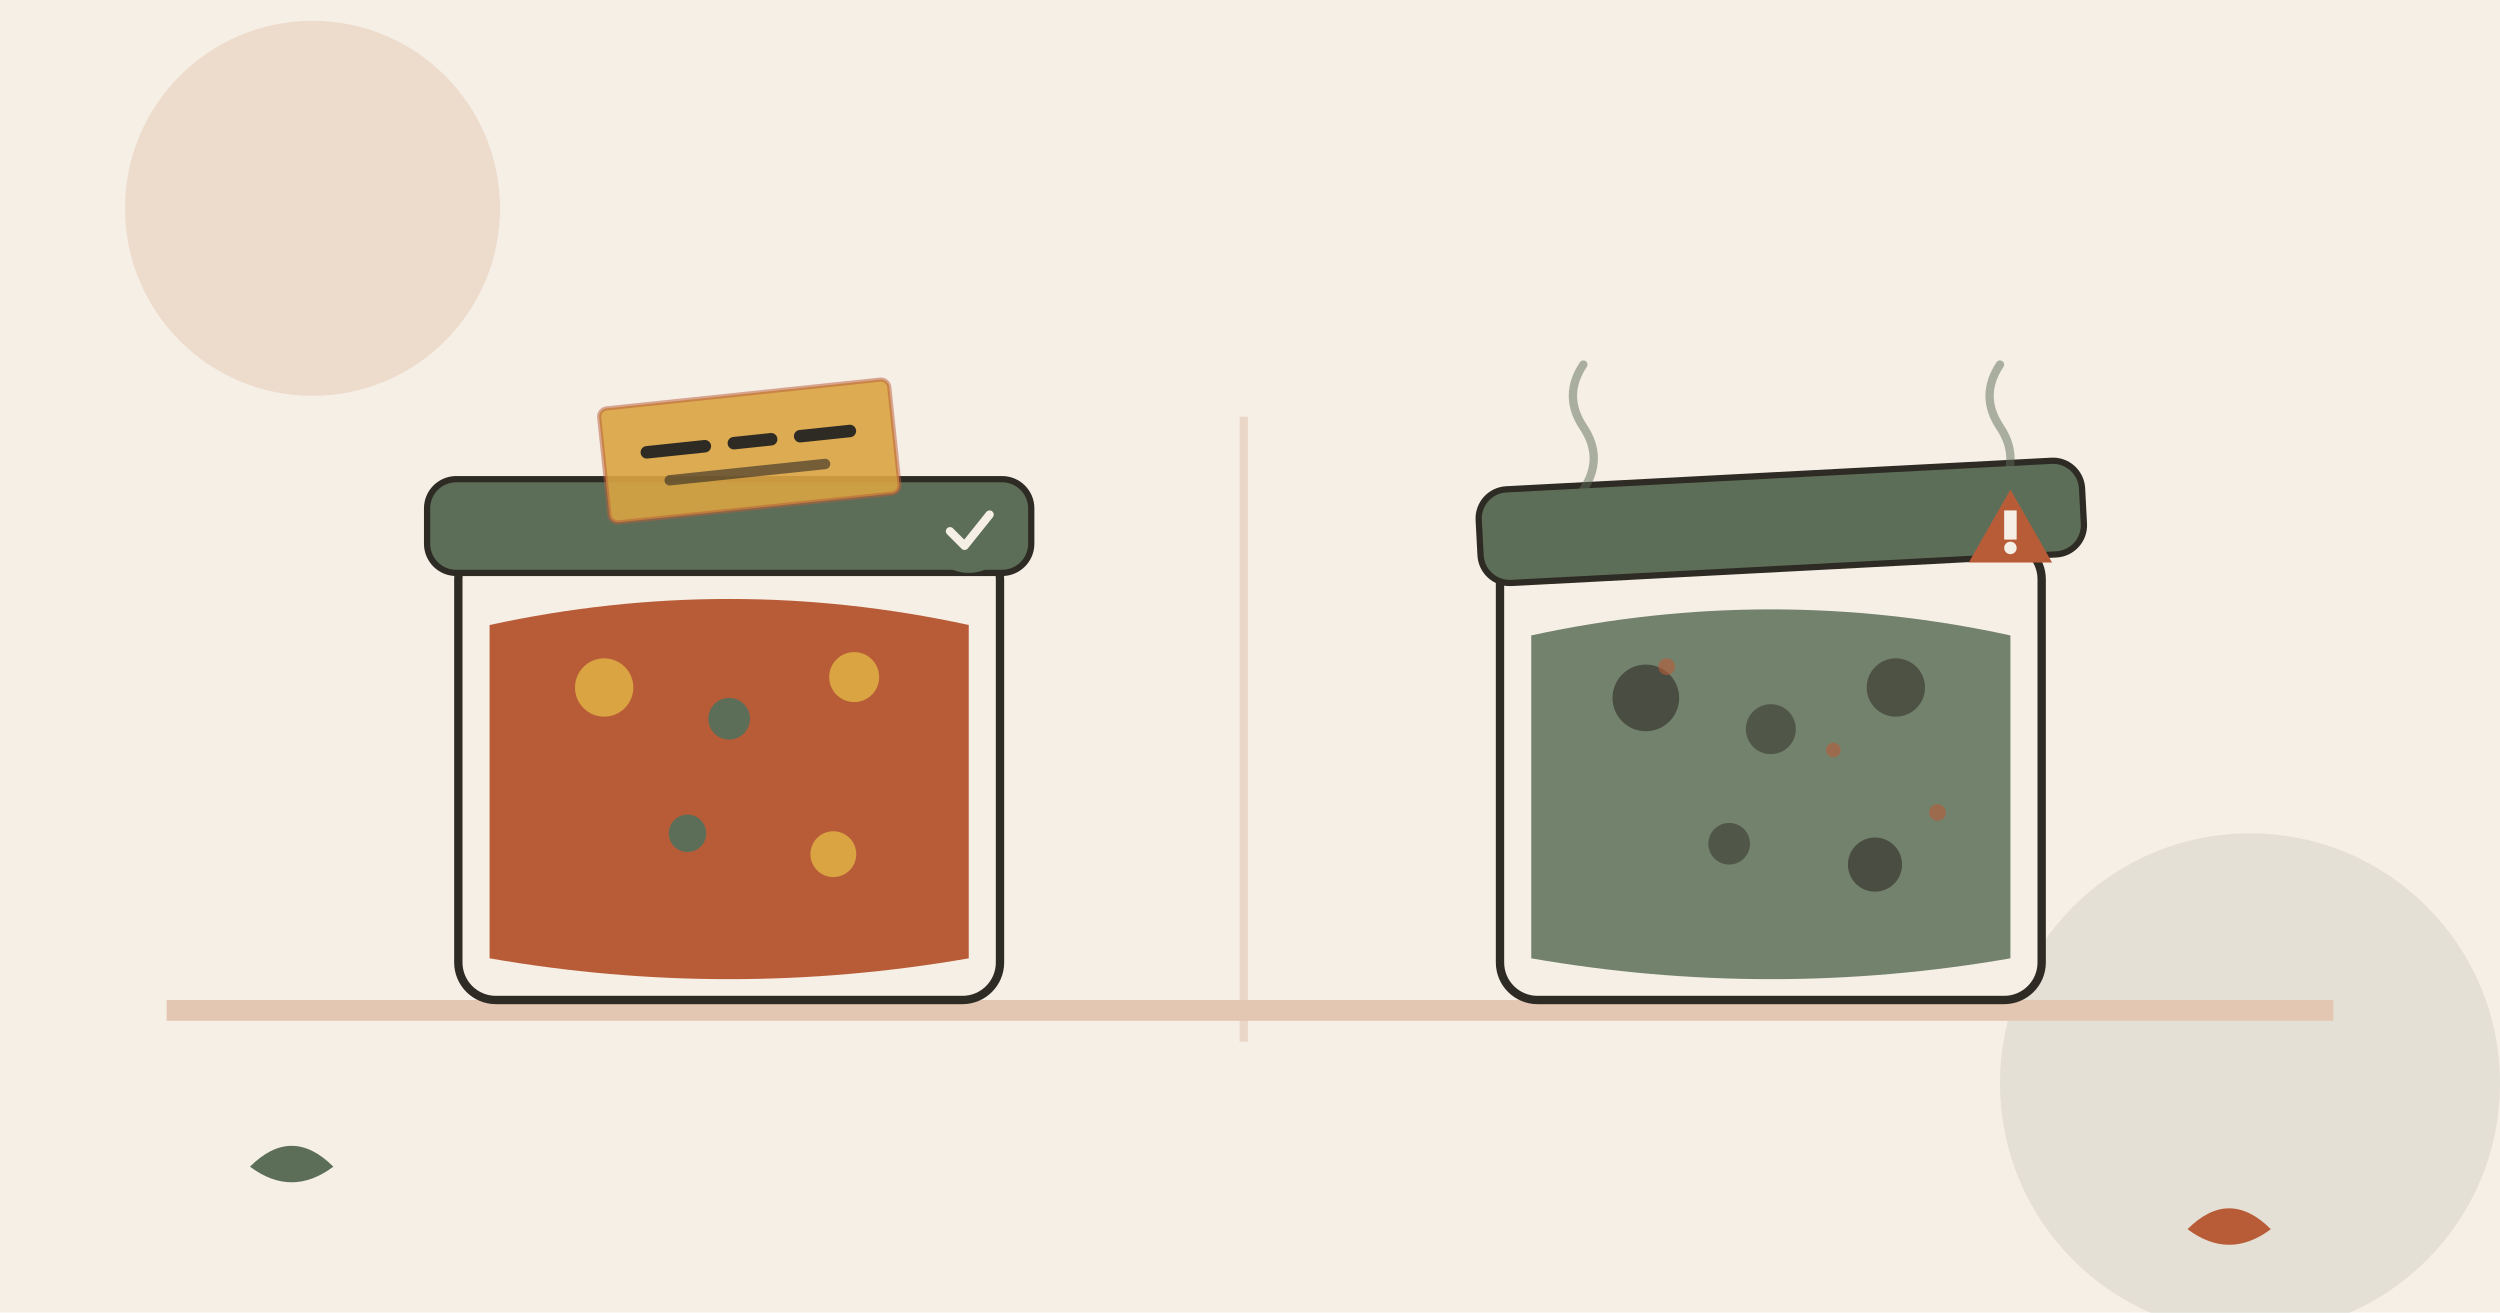
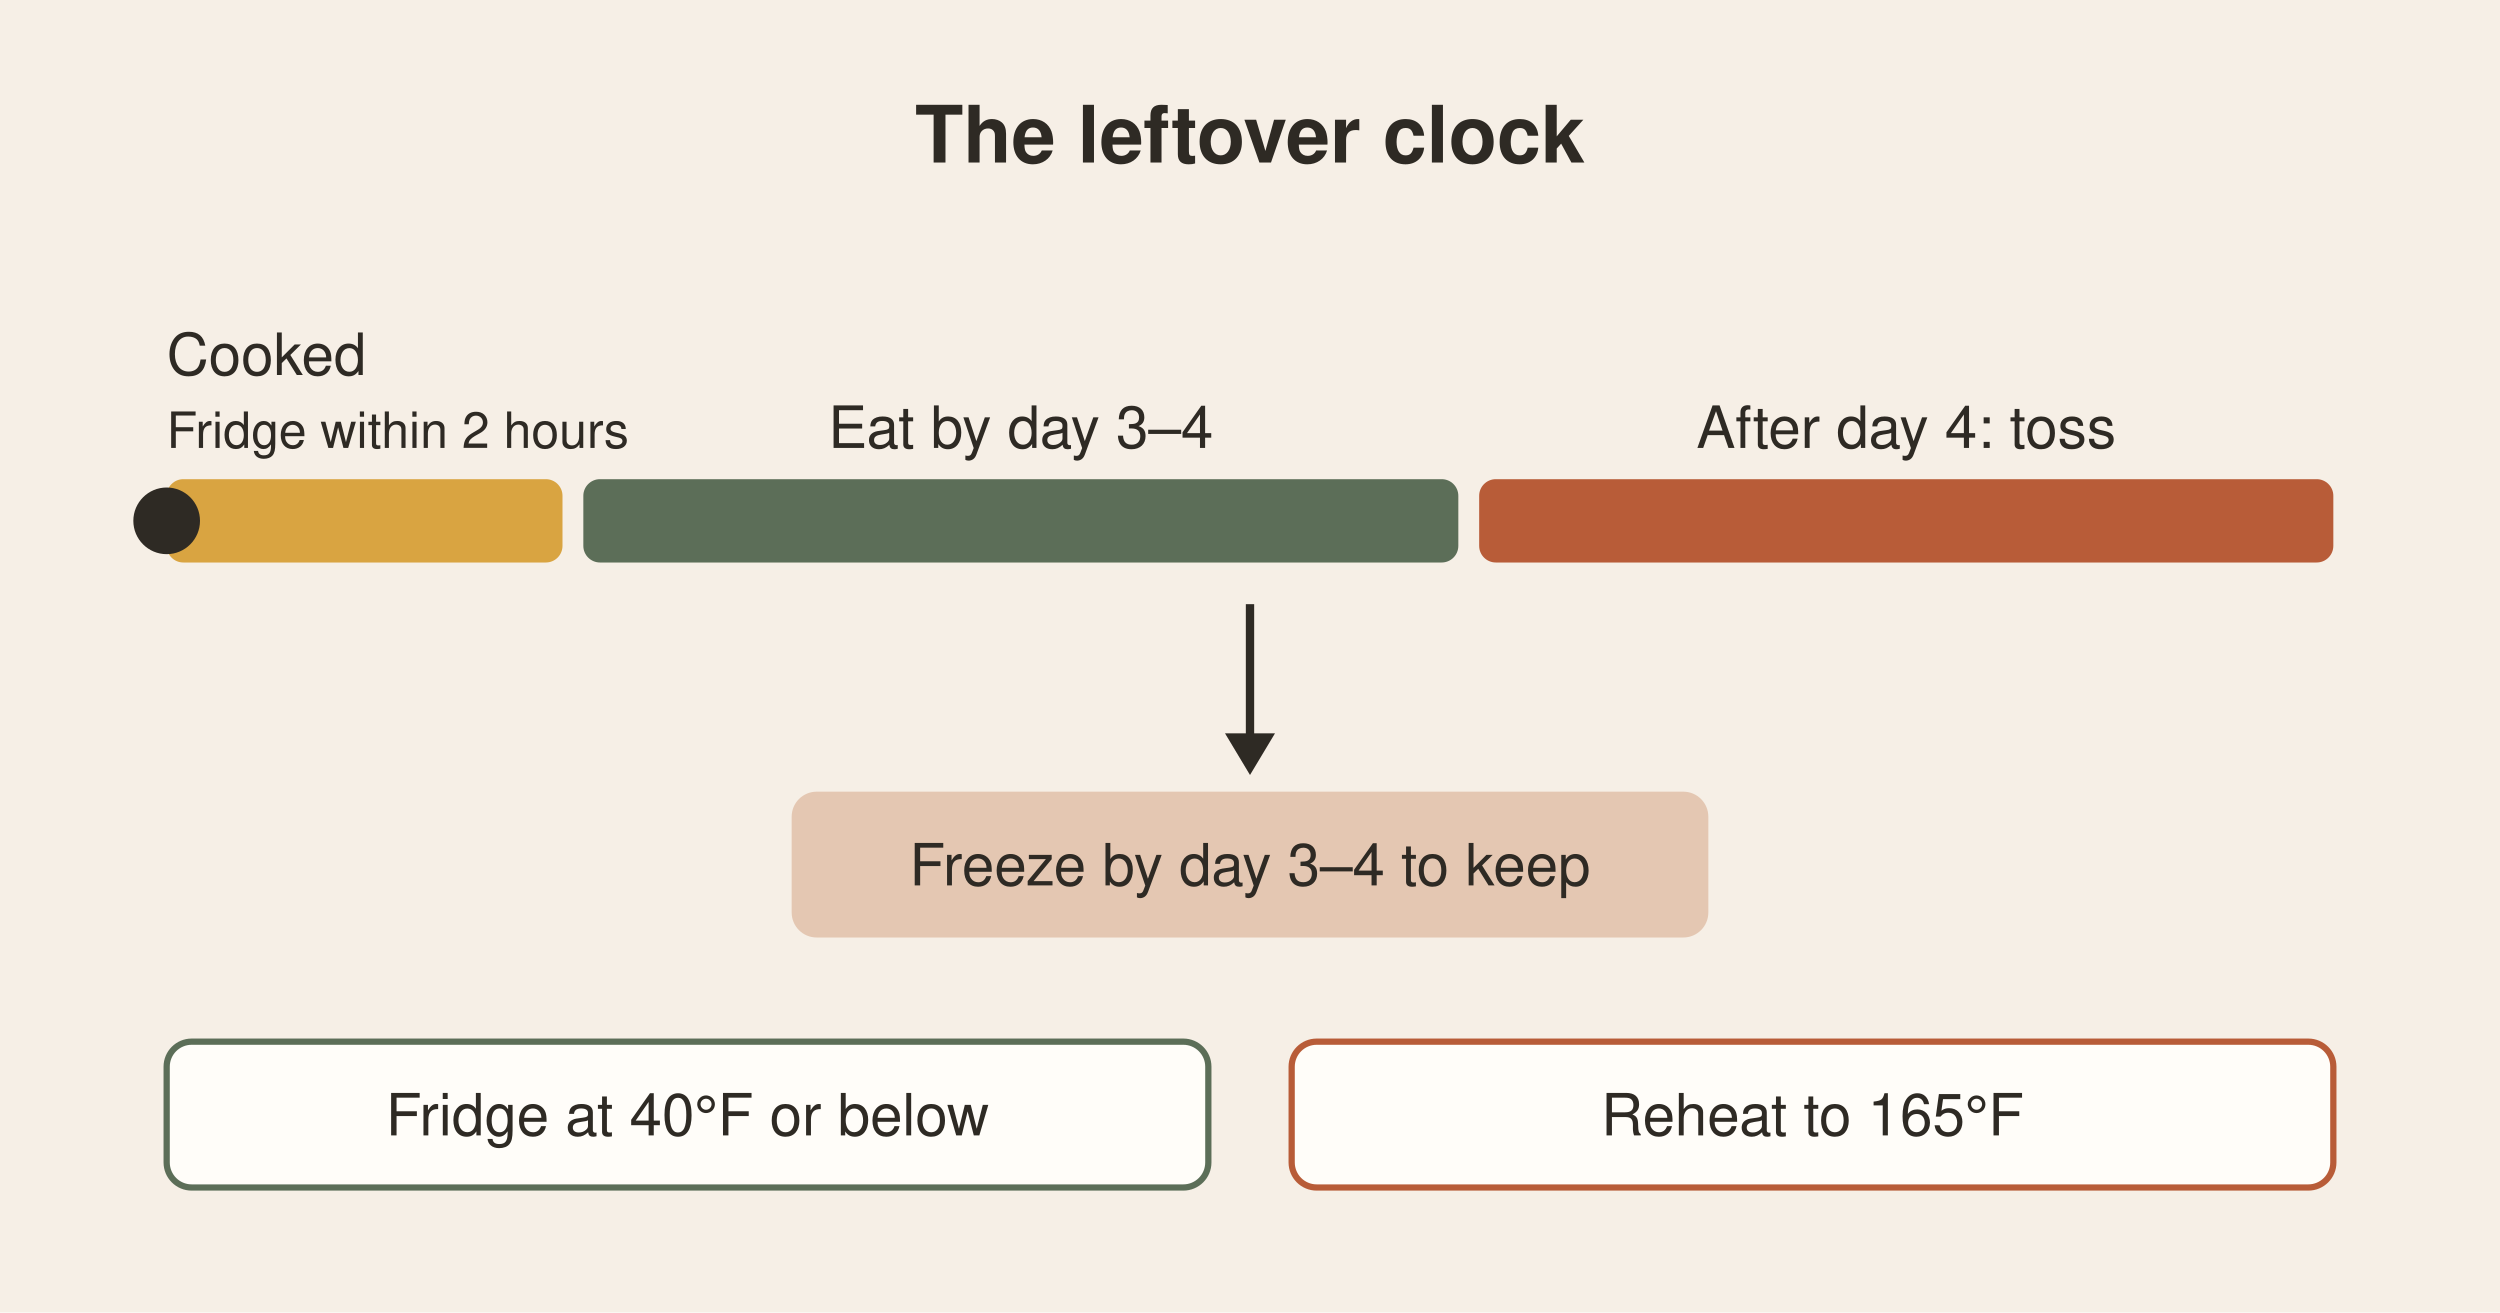
<svg xmlns="http://www.w3.org/2000/svg" viewBox="0 0 1200 630">
  <rect width="1200" height="630" fill="#F6EFE6" />
-   <circle cx="150" cy="100" r="90" fill="#E4C7B2" opacity="0.5" />
-   <circle cx="1080" cy="520" r="120" fill="#5C6E58" opacity="0.12" />
-   <rect x="80" y="480" width="1040" height="10" fill="#E4C7B2" />
-   <g>
-     <rect x="220" y="260" width="260" height="220" rx="18" fill="#F6EFE6" stroke="#2E2A24" stroke-width="4" />
-     <rect x="205" y="230" width="290" height="45" rx="14" fill="#5C6E58" />
-     <rect x="205" y="230" width="290" height="45" rx="14" fill="none" stroke="#2E2A24" stroke-width="3" />
-     <path d="M235 300 Q350 275 465 300 L465 460 Q350 480 235 460 Z" fill="#B85C38" />
-     <circle cx="290" cy="330" r="14" fill="#D9A441" />
-     <circle cx="350" cy="345" r="10" fill="#5C6E58" />
-     <circle cx="410" cy="325" r="12" fill="#D9A441" />
-     <circle cx="330" cy="400" r="9" fill="#5C6E58" />
-     <circle cx="400" cy="410" r="11" fill="#D9A441" />
-     <g transform="rotate(-6 350 220)">
-       <rect x="290" y="190" width="140" height="55" rx="4" fill="#D9A441" opacity="0.9" />
-       <rect x="290" y="190" width="140" height="55" rx="4" fill="none" stroke="#B85C38" stroke-width="2" opacity="0.5" />
-       <rect x="308" y="210" width="34" height="6" rx="3" fill="#2E2A24" />
-       <rect x="350" y="210" width="24" height="6" rx="3" fill="#2E2A24" />
-       <rect x="382" y="210" width="30" height="6" rx="3" fill="#2E2A24" />
-       <rect x="318" y="225" width="80" height="5" rx="2.5" fill="#2E2A24" opacity="0.6" />
-     </g>
-     <circle cx="465" cy="255" r="20" fill="#5C6E58" />
-     <path d="M456 255 L463 262 L475 247" stroke="#F6EFE6" stroke-width="4" fill="none" stroke-linecap="round" stroke-linejoin="round" />
+   <text x="600" y="78" font-family="Helvetica, Arial, sans-serif" font-size="38" font-weight="bold" fill="#2E2A24" text-anchor="middle">The leftover clock</text>
+   <g font-family="Helvetica, Arial, sans-serif" fill="#2E2A24">
+     <rect x="80" y="230" width="190" height="40" rx="8" fill="#D9A441" />
+     <rect x="280" y="230" width="420" height="40" rx="8" fill="#5C6E58" />
+     <rect x="710" y="230" width="410" height="40" rx="8" fill="#B85C38" />
+     <circle cx="80" cy="250" r="16" fill="#2E2A24" />
+     <text x="80" y="180" font-size="28">Cooked</text>
+     <text x="80" y="215" font-size="24">Fridge within 2 hours</text>
+     <text x="490" y="215" font-size="28" text-anchor="middle">Eat by day 3–4</text>
+     <text x="915" y="215" font-size="28" text-anchor="middle">After day 4: toss</text>
+     <path d="M600 290 L600 360" stroke="#2E2A24" stroke-width="4" />
+     <polygon points="588,352 612,352 600,372" fill="#2E2A24" />
+     <rect x="380" y="380" width="440" height="70" rx="12" fill="#E4C7B2" />
+     <text x="600" y="425" font-size="28" text-anchor="middle">Freeze by day 3–4 to keep</text>
+     <rect x="80" y="500" width="500" height="70" rx="12" fill="#FFFDF9" stroke="#5C6E58" stroke-width="3" />
+     <text x="330" y="545" font-size="28" text-anchor="middle">Fridge at 40°F or below</text>
+     <rect x="620" y="500" width="500" height="70" rx="12" fill="#FFFDF9" stroke="#B85C38" stroke-width="3" />
+     <text x="870" y="545" font-size="28" text-anchor="middle">Reheat to 165°F</text>
  </g>
-   <g>
-     <rect x="720" y="260" width="260" height="220" rx="18" fill="#F6EFE6" stroke="#2E2A24" stroke-width="4" />
-     <rect x="710" y="228" width="290" height="45" rx="14" fill="#5C6E58" transform="rotate(-3 855 250)" />
-     <rect x="710" y="228" width="290" height="45" rx="14" fill="none" stroke="#2E2A24" stroke-width="3" transform="rotate(-3 855 250)" />
-     <path d="M735 305 Q850 280 965 305 L965 460 Q850 480 735 460 Z" fill="#5C6E58" opacity="0.85" />
-     <circle cx="790" cy="335" r="16" fill="#2E2A24" opacity="0.6" />
-     <circle cx="850" cy="350" r="12" fill="#2E2A24" opacity="0.5" />
-     <circle cx="910" cy="330" r="14" fill="#2E2A24" opacity="0.55" />
-     <circle cx="830" cy="405" r="10" fill="#2E2A24" opacity="0.5" />
-     <circle cx="900" cy="415" r="13" fill="#2E2A24" opacity="0.6" />
-     <circle cx="800" cy="320" r="4" fill="#B85C38" opacity="0.6" />
-     <circle cx="880" cy="360" r="3.5" fill="#B85C38" opacity="0.6" />
-     <circle cx="930" cy="390" r="4" fill="#B85C38" opacity="0.6" />
-     <path d="M760 235 Q770 220 760 205 Q750 190 760 175" stroke="#5C6E58" stroke-width="4" fill="none" stroke-linecap="round" opacity="0.5" />
-     <path d="M960 235 Q970 220 960 205 Q950 190 960 175" stroke="#5C6E58" stroke-width="4" fill="none" stroke-linecap="round" opacity="0.5" />
-     <g>
-       <polygon points="965,235 985,270 945,270" fill="#B85C38" />
-       <rect x="962" y="245" width="6" height="14" fill="#F6EFE6" />
-       <circle cx="965" cy="263" r="3" fill="#F6EFE6" />
-     </g>
-   </g>
-   <rect x="595" y="200" width="4" height="300" fill="#E4C7B2" opacity="0.6" />
-   <path d="M120 560 Q140 540 160 560 Q140 575 120 560 Z" fill="#5C6E58" />
-   <path d="M1050 590 Q1070 570 1090 590 Q1070 605 1050 590 Z" fill="#B85C38" />
</svg>
